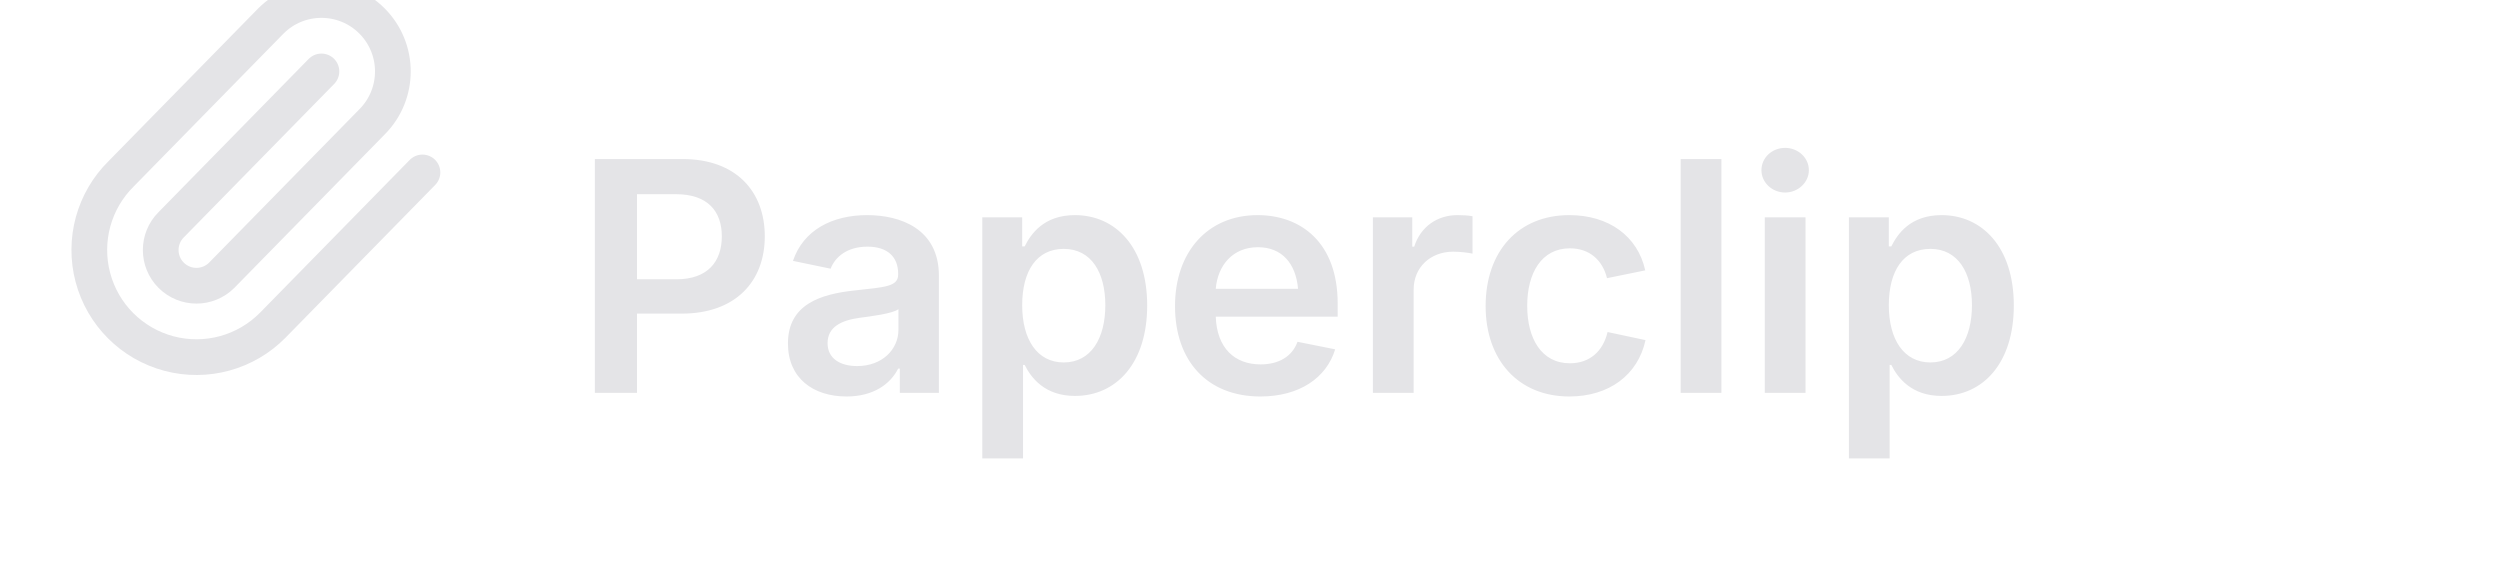
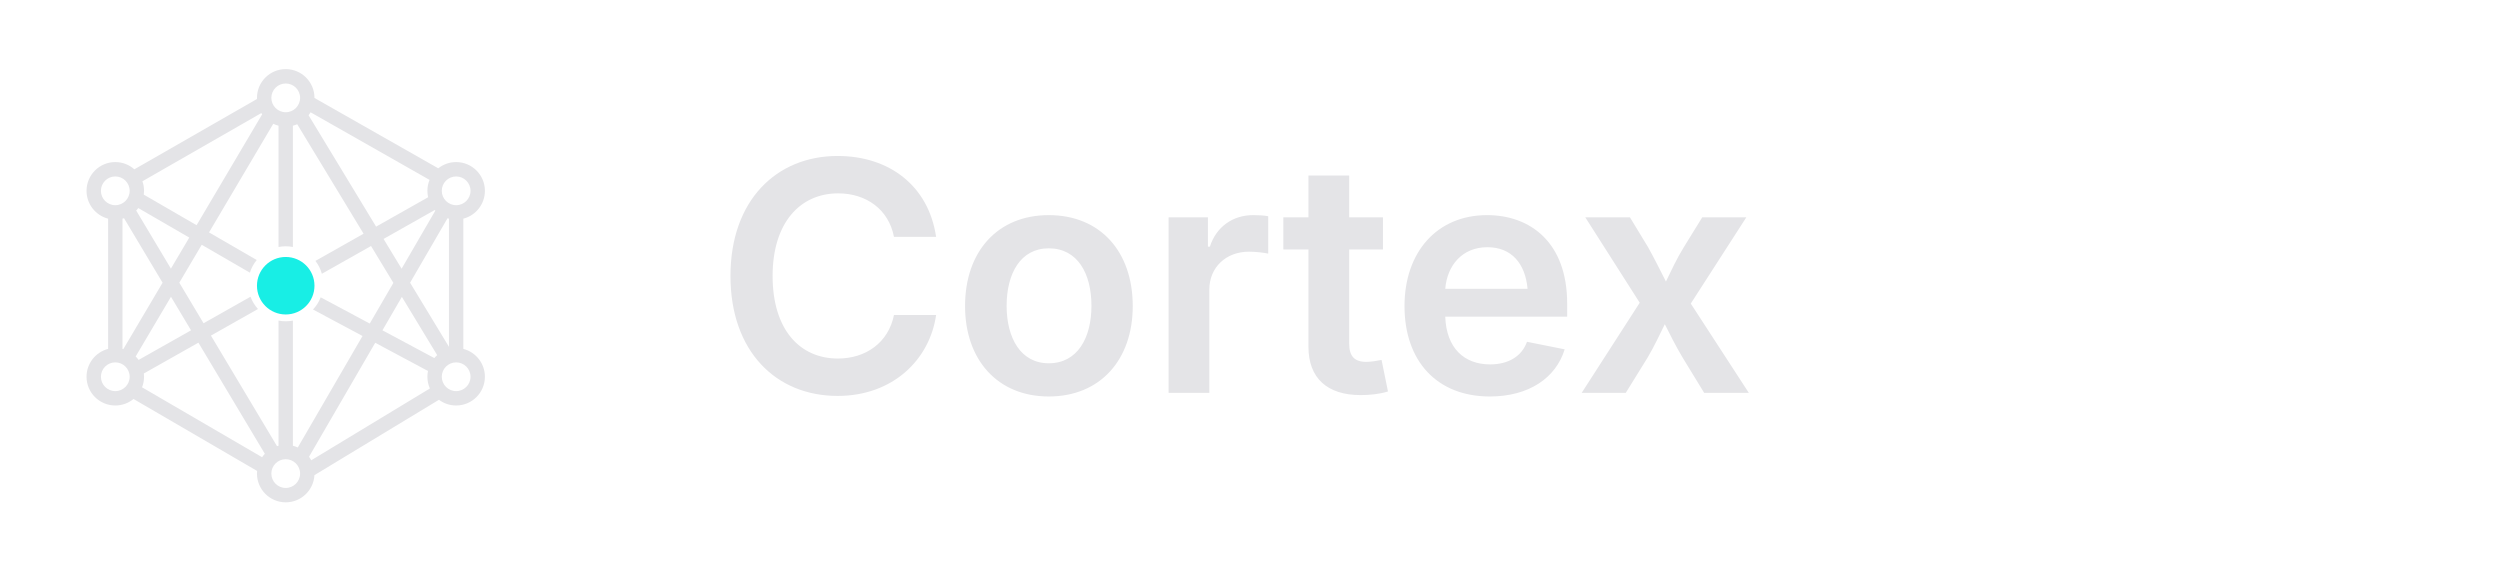
<svg xmlns="http://www.w3.org/2000/svg" width="140" height="32" viewBox="0 0 140 32" fill="none">
-   <g stroke-linecap="round" stroke-linejoin="round">
-     <path stroke="#e4e4e7" stroke-width="2" d="m18 4-8.414 8.586a2 2 0 0 0 2.829 2.829l8.414-8.586a4 4 0 1 0-5.657-5.657l-8.379 8.551a6 6 0 1 0 8.485 8.485l8.379-8.551" />
+   <g transform="translate(2 2) scale(0.11667)">
+     <path d="M34.746,87.816c-5.95,-1.534 -10.351,-6.94 -10.351,-13.365c0,-7.617 6.184,-13.801 13.801,-13.801c3.512,0 6.719,1.315 9.156,3.478l58.857,-33.756c-0.007,-0.18 -0.01,-0.361 -0.01,-0.542c0,-7.617 6.184,-13.801 13.801,-13.801c7.617,0 13.801,6.184 13.801,13.801l-0,0.049l59.42,33.766c2.357,-1.875 5.34,-2.996 8.583,-2.996c7.617,0 13.801,6.184 13.801,13.801c0,6.426 -4.401,11.832 -10.351,13.365l0,62.51c5.95,1.534 10.351,6.94 10.351,13.365c0,7.617 -6.184,13.801 -13.801,13.801c-3.094,0 -5.952,-1.021 -8.255,-2.743l-59.768,36.177c-0.393,7.266 -6.417,13.045 -13.781,13.045c-7.617,0 -13.801,-6.184 -13.801,-13.801c0,-0.428 0.02,-0.851 0.058,-1.269l-59.31,-34.541c-2.382,1.957 -5.43,3.132 -8.75,3.132c-7.617,0 -13.801,-6.184 -13.801,-13.801c0,-6.426 4.401,-11.832 10.351,-13.365l0,-62.51Zm154.29,-18.611l-57.099,-32.447c-0.289,0.497 -0.609,0.974 -0.956,1.43l32.399,53.449l24.97,-14.102c-0.227,-0.992 -0.346,-2.024 -0.346,-3.083c0,-1.857 0.367,-3.628 1.033,-5.246Zm3.665,84.116l-16.952,-27.967l-9.325,16.059l24.895,13.307c0.427,-0.499 0.889,-0.966 1.382,-1.4Zm-4.42,7.6l-25.325,-13.537l-31.769,54.708c0.39,0.539 0.742,1.107 1.052,1.701l56.959,-34.477c-0.769,-1.718 -1.196,-3.622 -1.196,-5.625c0,-0.949 0.096,-1.875 0.279,-2.77Zm3.249,-77.259l-24.572,13.878l8.663,14.292l16.185,-27.871c-0.093,-0.098 -0.185,-0.198 -0.276,-0.299Zm6.132,3.956l-17.965,30.937l18.657,30.778l0,-61.518c-0.233,-0.06 -0.463,-0.126 -0.691,-0.198Zm-146.626,81.139l57.619,33.556c0.4,-0.576 0.843,-1.121 1.324,-1.629l-31.89,-53.356l-26.181,14.788c0.059,0.517 0.089,1.042 0.089,1.575c0,1.788 -0.341,3.497 -0.961,5.066Zm-9.39,-80.941l0,62.51c0.133,0.034 0.266,0.071 0.397,0.109l18.849,-31.878l-18.502,-30.955c-0.245,0.078 -0.494,0.15 -0.745,0.215Zm7.74,67.799l25.162,-14.212l-9.625,-16.104l-16.946,28.659c0.512,0.514 0.983,1.068 1.409,1.658Zm-1.155,-71.694l16.66,27.874l8.813,-14.905l-24.467,-14.163c-0.313,0.417 -0.649,0.815 -1.007,1.194Zm-10.035,-16.371c-3.808,0 -6.9,3.092 -6.9,6.9c0,3.808 3.092,6.9 6.9,6.9c3.808,0 6.9,-3.092 6.9,-6.9c0,-3.808 -3.092,-6.9 -6.9,-6.9Zm81.804,-44.62c-3.808,0 -6.9,3.092 -6.9,6.9c0,3.808 3.092,6.9 6.9,6.9c3.808,0 6.9,-3.092 6.9,-6.9c0,-3.808 -3.092,-6.9 -6.9,-6.9Zm81.804,44.62c-3.808,0 -6.9,3.092 -6.9,6.9c0,3.808 3.092,6.9 6.9,6.9c3.808,0 6.9,-3.092 6.9,-6.9c0,-3.808 -3.092,-6.9 -6.9,-6.9Zm0,89.241c-3.808,0 -6.9,3.092 -6.9,6.9c0,3.808 3.092,6.9 6.9,6.9c3.808,0 6.9,-3.092 6.9,-6.9c0,-3.808 -3.092,-6.9 -6.9,-6.9Zm-81.804,46.479c-3.808,0 -6.9,3.092 -6.9,6.9c0,3.808 3.092,6.9 6.9,6.9c3.808,0 6.9,-3.092 6.9,-6.9c0,-3.808 -3.092,-6.9 -6.9,-6.9Zm-81.804,-46.479c-3.808,0 -6.9,3.092 -6.9,6.9c0,3.808 3.092,6.9 6.9,6.9c3.808,0 6.9,-3.092 6.9,-6.9c0,-3.808 -3.092,-6.9 -6.9,-6.9Zm13.02,-86.924c0.506,1.434 0.781,2.977 0.781,4.584c0,0.621 -0.041,1.232 -0.121,1.831l25.34,14.669l31.469,-53.22c-0.137,-0.195 -0.268,-0.394 -0.395,-0.597l-57.074,32.733Zm51.589,43.869l-23.129,-13.388l-10.756,18.19l11.637,19.471l22.542,-12.732c0.809,2.2 2.036,4.199 3.584,5.901l-22.584,12.756l31.725,53.08c0.239,-0.076 0.481,-0.145 0.725,-0.208l0,-60.065c1.117,0.217 2.27,0.331 3.45,0.331c1.18,0 2.333,-0.114 3.45,-0.331l0,60.065c0.812,0.209 1.595,0.491 2.342,0.837l31.075,-53.513l-23.776,-12.709c1.584,-1.678 2.848,-3.66 3.697,-5.848l23.546,12.586l11.339,-19.527l-10.727,-17.696l-23.598,13.327c-0.629,-2.271 -1.692,-4.361 -3.094,-6.177l23.113,-13.053l-31.852,-52.548c-0.663,0.29 -1.353,0.529 -2.066,0.713l0,58.206c-1.117,-0.217 -2.27,-0.331 -3.45,-0.331c-1.18,0 -2.333,0.114 -3.45,0.331l0,-58.206c-0.881,-0.227 -1.728,-0.539 -2.531,-0.927l-30.83,52.138l22.894,13.253c-1.457,1.774 -2.581,3.831 -3.278,6.076Z" fill="#e4e4e7" />
+     <circle cx="120" cy="120" r="13.801" fill="#18eee5" />
  </g>
-   <text x="32" y="22" font-family="system-ui, -apple-system, sans-serif" font-size="18" font-weight="600" fill="#e4e4e7">Paperclip</text>
+   <text x="40" y="22" font-family="system-ui, -apple-system, sans-serif" font-size="18" font-weight="600" fill="#e4e4e7">Cortex</text>
</svg>
